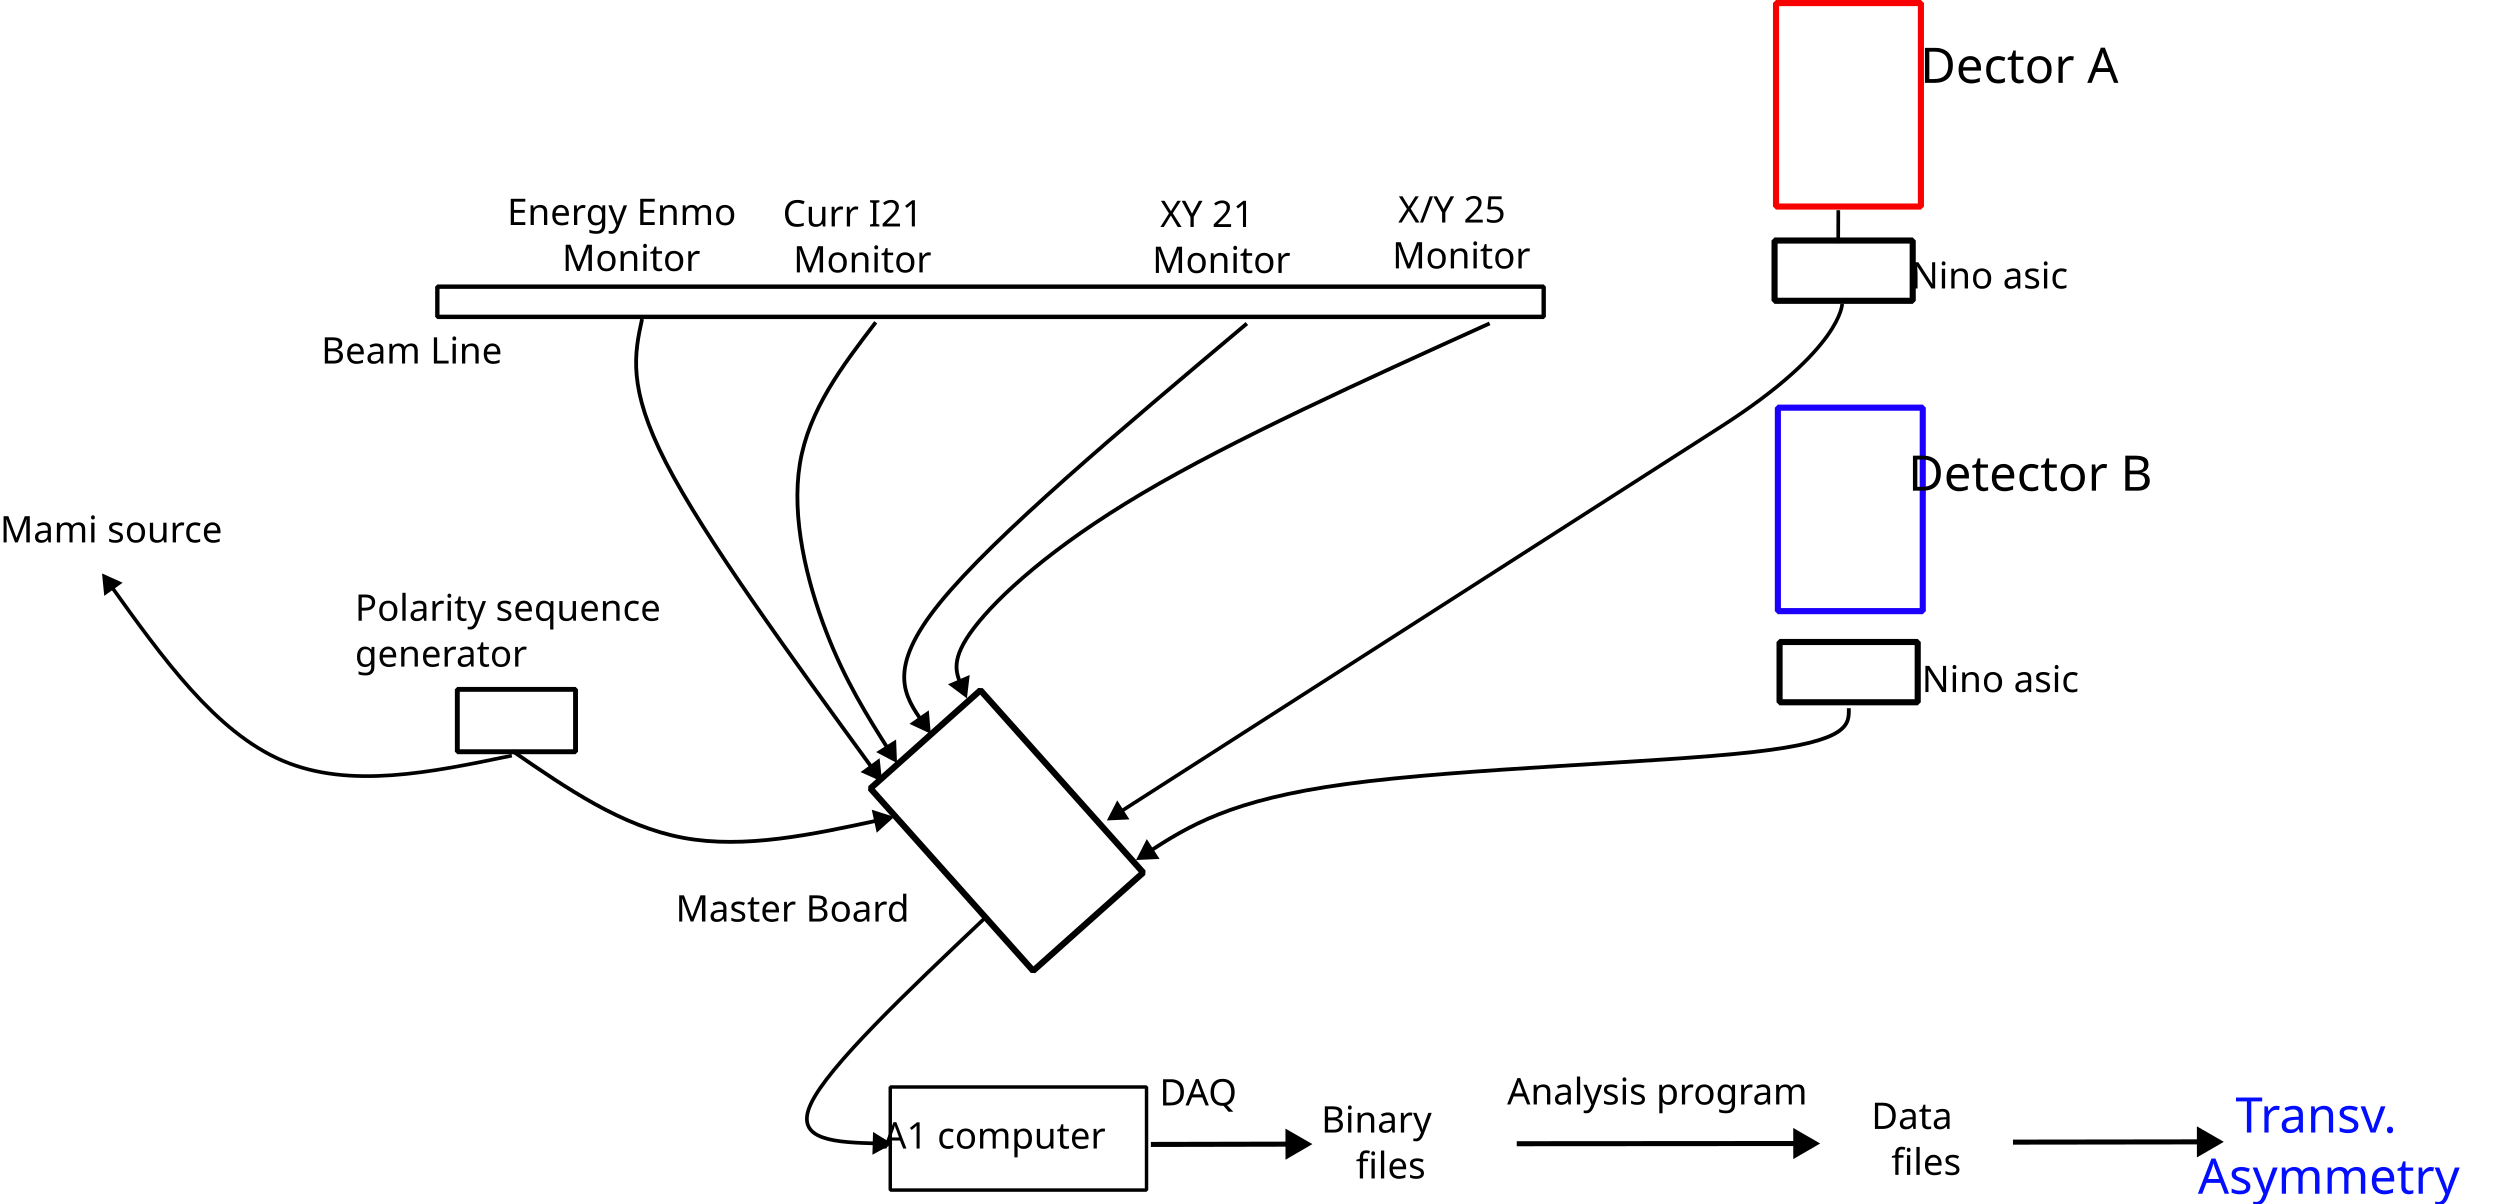
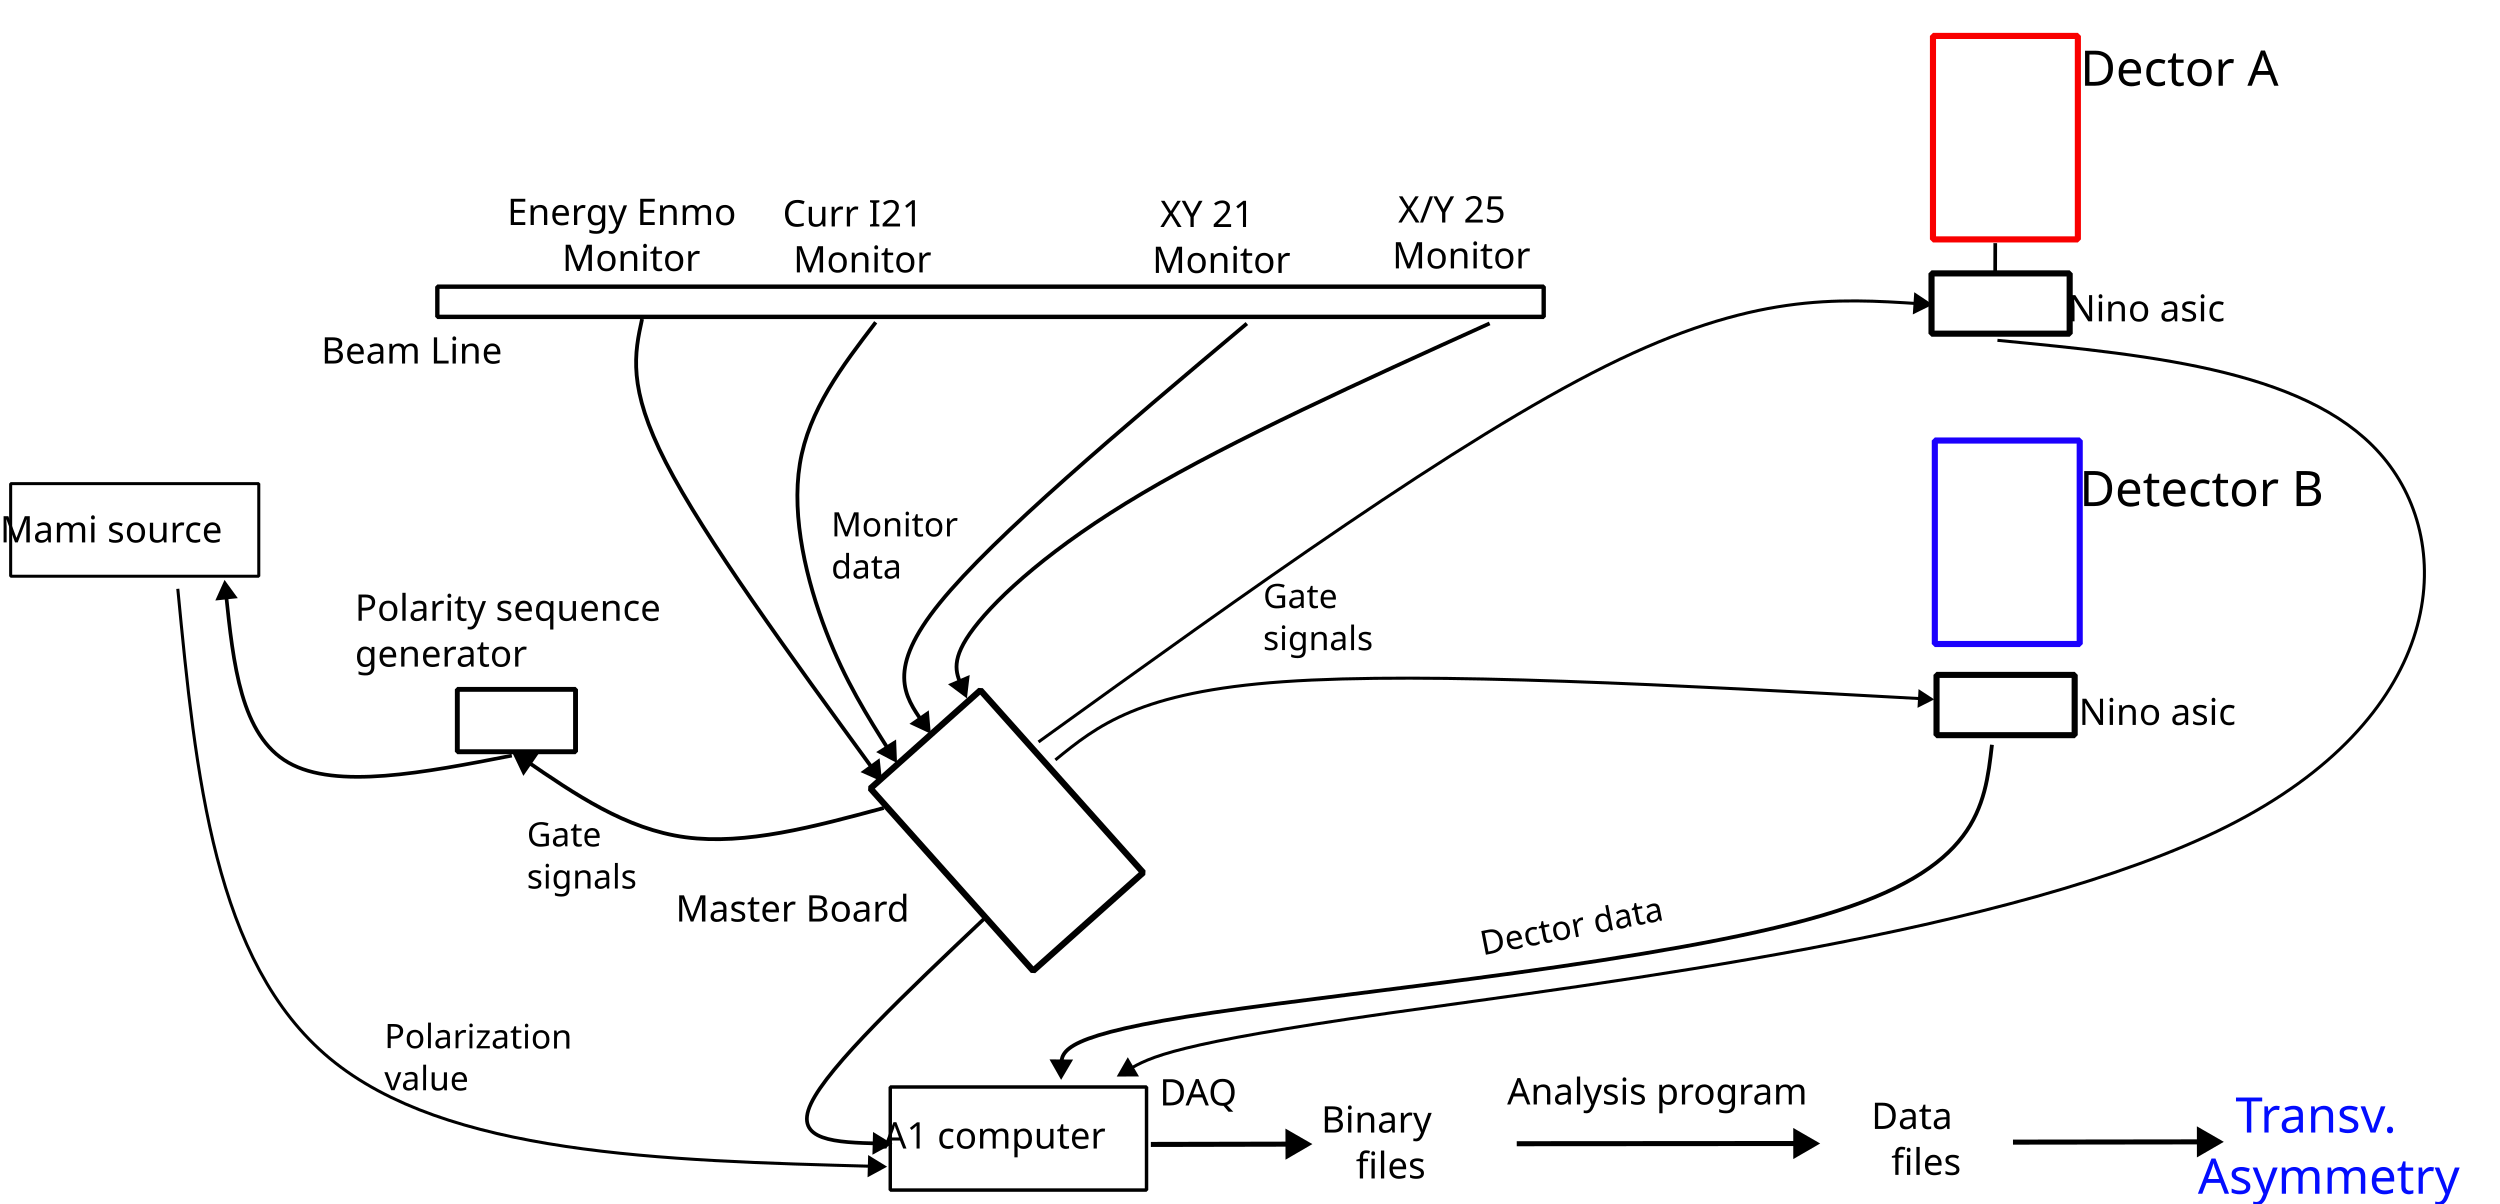
<svg xmlns="http://www.w3.org/2000/svg" width="204.258mm" height="98.361mm" viewBox="0 0 204.258 98.361" version="1.1" id="svg5">
  <defs id="defs2">
+     <marker style="overflow:visible" id="marker4426" refX="0" refY="0" orient="auto-start-reverse" markerWidth="5.324" markerHeight="6.155" viewBox="0 0 5.324 6.155" preserveAspectRatio="xMidYMid">
+       <path transform="scale(0.5)" style="fill:context-stroke;fill-rule:evenodd;stroke:context-stroke;stroke-width:1pt" d="M 5.77,0 -2.88,5 V -5 Z" id="path4424" />
+     </marker>
+     <marker style="overflow:visible" id="marker1268" refX="0" refY="0" orient="auto-start-reverse" markerWidth="6.324" markerHeight="7.311" viewBox="0 0 5.324 6.155" preserveAspectRatio="xMidYMid">
+       <path transform="scale(0.5)" style="fill:context-stroke;fill-rule:evenodd;stroke:context-stroke;stroke-width:1pt" d="M 5.77,0 -2.88,5 V -5 Z" id="path1266" />
+     </marker>
    <marker style="overflow:visible" id="marker3452" refX="0" refY="0" orient="auto-start-reverse" markerWidth="5.324" markerHeight="6.155" viewBox="0 0 5.324 6.155" preserveAspectRatio="xMidYMid">
      <path transform="scale(0.5)" style="fill:context-stroke;fill-rule:evenodd;stroke:context-stroke;stroke-width:1pt" d="M 5.77,0 -2.88,5 V -5 Z" id="path3450" />
    </marker>
    <marker style="overflow:visible" id="marker2449" refX="0" refY="0" orient="auto-start-reverse" markerWidth="5.324" markerHeight="6.155" viewBox="0 0 5.324 6.155" preserveAspectRatio="xMidYMid">
      <path transform="scale(0.5)" style="fill:context-stroke;fill-rule:evenodd;stroke:context-stroke;stroke-width:1pt" d="M 5.77,0 -2.88,5 V -5 Z" id="path2447" />
    </marker>
    <marker style="overflow:visible" id="TriangleStart" refX="0" refY="0" orient="auto-start-reverse" markerWidth="5.324" markerHeight="6.155" viewBox="0 0 5.324 6.155" preserveAspectRatio="xMidYMid">
      <path transform="scale(0.5)" style="fill:context-stroke;fill-rule:evenodd;stroke:context-stroke;stroke-width:1pt" d="M 5.77,0 -2.88,5 V -5 Z" id="path135" />
    </marker>
  </defs>
  <g id="layer1" transform="translate(-4.609642,-2.846545)">
-     <rect style="fill:none;stroke:#f90000;stroke-width:0.5;stroke-linejoin:bevel;stroke-miterlimit:0.2;stroke-dasharray:none;stroke-opacity:1" id="rect947" width="11.838" height="16.624" x="149.716" y="3.097" />
-     <rect style="fill:none;stroke:#1b00fd;stroke-width:0.5;stroke-linejoin:bevel;stroke-miterlimit:0.2;stroke-dasharray:none;stroke-opacity:1" id="rect947-3" width="11.838" height="16.624" x="149.867" y="36.155" />
+     <rect style="fill:none;stroke:#f90000;stroke-width:0.5;stroke-linejoin:bevel;stroke-miterlimit:0.2;stroke-dasharray:none;stroke-opacity:1" id="rect947" width="11.838" height="16.624" x="162.54" y="5.783" />
+     <rect style="fill:none;stroke:#1b00fd;stroke-width:0.5;stroke-linejoin:bevel;stroke-miterlimit:0.2;stroke-dasharray:none;stroke-opacity:1" id="rect947-3" width="11.838" height="16.624" x="162.691" y="38.841" />
    <rect style="fill:none;stroke:#000000;stroke-width:0.357;stroke-linejoin:bevel;stroke-miterlimit:0.2;stroke-dasharray:none;stroke-dashoffset:0" id="rect985" width="90.393" height="2.468" x="40.341" y="26.267" />
    <rect style="fill:none;stroke:#000000;stroke-width:0.513;stroke-linejoin:bevel;stroke-miterlimit:0.2;stroke-dasharray:none;stroke-dashoffset:0;stroke-opacity:1" id="rect1821" width="19.97" height="12.048" x="100.608" y="-23.749" transform="rotate(48.24806)" />
-     <rect style="fill:none;stroke:#000000;stroke-width:0.5;stroke-linejoin:bevel;stroke-miterlimit:0.2;stroke-dasharray:none;stroke-dashoffset:0;stroke-opacity:1" id="rect2041" width="11.287" height="4.924" x="149.597" y="22.498" />
-     <rect style="fill:none;stroke:#000000;stroke-width:0.5;stroke-linejoin:bevel;stroke-miterlimit:0.2;stroke-dasharray:none;stroke-dashoffset:0;stroke-opacity:1" id="rect2041-6" width="11.287" height="4.924" x="150.006" y="55.301" />
-     <path style="fill:none;stroke:#000000;stroke-width:0.3;stroke-linejoin:bevel;stroke-miterlimit:0.2;stroke-dasharray:none;stroke-dashoffset:0;stroke-opacity:1" d="m 154.805,20.023 c -0.003,0.895 -0.006,1.79 -0.009,2.685" id="path2085" />
-     <path style="fill:none;stroke:#000000;stroke-width:0.3;stroke-linejoin:bevel;stroke-miterlimit:0.2;stroke-dasharray:none;stroke-dashoffset:0;stroke-opacity:1;marker-end:url(#TriangleStart)" d="m 155.121,27.671 c 0,0 -0.006,3.689 -9.868,10.013 -9.862,6.324 -29.586,18.972 -49.311,31.62" id="path2097" />
-     <path style="fill:none;stroke:#000000;stroke-width:0.313;stroke-linejoin:bevel;stroke-miterlimit:0.2;stroke-dasharray:none;stroke-dashoffset:0;stroke-opacity:1;marker-end:url(#TriangleStart)" d="m 155.662,60.707 c 0.032,1.347 0.065,2.695 -7.806,3.582 -7.871,0.887 -23.644,1.315 -33.21,2.609 -9.566,1.294 -12.925,3.454 -16.284,5.615" id="path2403" />
+     <rect style="fill:none;stroke:#000000;stroke-width:0.5;stroke-linejoin:bevel;stroke-miterlimit:0.2;stroke-dasharray:none;stroke-dashoffset:0;stroke-opacity:1" id="rect2041" width="11.287" height="4.924" x="162.421" y="25.185" />
+     <rect style="fill:none;stroke:#000000;stroke-width:0.5;stroke-linejoin:bevel;stroke-miterlimit:0.2;stroke-dasharray:none;stroke-dashoffset:0;stroke-opacity:1" id="rect2041-6" width="11.287" height="4.924" x="162.83" y="57.988" />
+     <path style="fill:none;stroke:#000000;stroke-width:0.3;stroke-linejoin:bevel;stroke-miterlimit:0.2;stroke-dasharray:none;stroke-dashoffset:0;stroke-opacity:1" d="m 167.629,22.709 c -0.003,0.895 -0.006,1.79 -0.009,2.685" id="path2085" />
+     <path style="fill:none;stroke:#000000;stroke-width:0.313;stroke-linejoin:bevel;stroke-miterlimit:0.2;stroke-dasharray:none;stroke-dashoffset:0;stroke-opacity:1;marker-end:url(#TriangleStart)" d="m 167.359,63.697 c -0.584,5.098 -1.168,10.196 -13.837,13.935 -12.669,3.739 -37.421,6.118 -49.804,7.947 -12.382,1.829 -12.392,3.107 -12.402,4.385" id="path2403" />
    <path style="fill:none;stroke:#000000;stroke-width:0.313;stroke-linejoin:bevel;stroke-miterlimit:0.2;stroke-dasharray:none;stroke-dashoffset:0;stroke-opacity:1;marker-end:url(#marker2449)" d="m 57.069,28.909 c -0.608,2.787 -1.215,5.574 1.944,11.724 3.159,6.151 10.085,15.665 17.011,25.178" id="path2437" />
    <path style="fill:none;stroke:#000000;stroke-width:0.313;stroke-linejoin:bevel;stroke-miterlimit:0.2;stroke-dasharray:none;stroke-dashoffset:0;stroke-opacity:1;marker-end:url(#marker2449)" d="M 106.481,29.281 C 96.145,37.975 85.808,46.668 81.398,52.103 c -4.41,5.435 -2.893,7.61 -1.376,9.785" id="path2541" />
    <path style="fill:none;stroke:#000000;stroke-width:0.313;stroke-linejoin:bevel;stroke-miterlimit:0.2;stroke-dasharray:none;stroke-dashoffset:0;stroke-opacity:1;marker-end:url(#marker2449)" d="M 126.317,29.27 C 115.85,34.011 105.383,38.753 97.959,43.144 90.534,47.536 86.153,51.577 84.195,54.142 82.238,56.707 82.704,57.796 83.171,58.884" id="path2613" />
-     <text xml:space="preserve" style="font-size:4px;font-family:sans-serif;-inkscape-font-specification:sans-serif;text-align:center;text-anchor:middle;fill:#000000;fill-opacity:1;stroke:none;stroke-width:0.313;stroke-linejoin:bevel;stroke-miterlimit:0.2;stroke-dasharray:none;stroke-dashoffset:0;stroke-opacity:1" x="172.197" y="9.618" id="text2922">
-       <tspan id="tspan2920" style="font-size:4px;fill:#000000;fill-opacity:1;stroke:none;stroke-width:0.313" x="172.197" y="9.618">Dector A</tspan>
+     <text xml:space="preserve" style="font-size:4px;font-family:sans-serif;-inkscape-font-specification:sans-serif;text-align:center;text-anchor:middle;fill:#000000;fill-opacity:1;stroke:none;stroke-width:0.313;stroke-linejoin:bevel;stroke-miterlimit:0.2;stroke-dasharray:none;stroke-dashoffset:0;stroke-opacity:1" x="185.278" y="9.849" id="text2922">
+       <tspan id="tspan2920" style="font-size:4px;fill:#000000;fill-opacity:1;stroke:none;stroke-width:0.313" x="185.278" y="9.849">Dector A</tspan>
    </text>
-     <text xml:space="preserve" style="font-size:4px;font-family:sans-serif;-inkscape-font-specification:sans-serif;text-align:center;text-anchor:middle;fill:#000000;fill-opacity:1;stroke:none;stroke-width:0.313;stroke-linejoin:bevel;stroke-miterlimit:0.2;stroke-dasharray:none;stroke-dashoffset:0;stroke-opacity:1" x="173.089" y="42.938" id="text3028">
-       <tspan id="tspan3026" style="font-size:4px;stroke-width:0.313" x="173.089" y="42.938">Detector B</tspan>
+     <text xml:space="preserve" style="font-size:4px;font-family:sans-serif;-inkscape-font-specification:sans-serif;text-align:center;text-anchor:middle;fill:#000000;fill-opacity:1;stroke:none;stroke-width:0.313;stroke-linejoin:bevel;stroke-miterlimit:0.2;stroke-dasharray:none;stroke-dashoffset:0;stroke-opacity:1" x="187.082" y="44.195" id="text3028">
+       <tspan id="tspan3026" style="font-size:4px;stroke-width:0.313" x="187.082" y="44.195">Detector B</tspan>
    </text>
    <text xml:space="preserve" style="font-size:3px;font-family:sans-serif;-inkscape-font-specification:sans-serif;text-align:center;text-anchor:middle;fill:#000000;fill-opacity:1;stroke:none;stroke-width:0.313;stroke-linejoin:bevel;stroke-miterlimit:0.2;stroke-dasharray:none;stroke-dashoffset:0;stroke-opacity:1" x="172.695" y="26.972" id="text3032">
      <tspan id="tspan3030" style="font-size:3px;stroke-width:0.313" x="172.695" y="26.972" />
    </text>
-     <text xml:space="preserve" style="font-size:3px;font-family:sans-serif;-inkscape-font-specification:sans-serif;text-align:center;text-anchor:middle;fill:#000000;fill-opacity:1;stroke:none;stroke-width:0.313;stroke-linejoin:bevel;stroke-miterlimit:0.2;stroke-dasharray:none;stroke-dashoffset:0;stroke-opacity:1" x="169.016" y="26.416" id="text3036">
-       <tspan id="tspan3034" style="stroke-width:0.313" x="169.493" y="26.416">Nino asic </tspan>
+     <text xml:space="preserve" style="font-size:3px;font-family:sans-serif;-inkscape-font-specification:sans-serif;text-align:center;text-anchor:middle;fill:#000000;fill-opacity:1;stroke:none;stroke-width:0.313;stroke-linejoin:bevel;stroke-miterlimit:0.2;stroke-dasharray:none;stroke-dashoffset:0;stroke-opacity:1" x="181.84" y="29.102" id="text3036">
+       <tspan id="tspan3034" style="stroke-width:0.313" x="182.317" y="29.102">Nino asic </tspan>
    </text>
-     <text xml:space="preserve" style="font-size:3px;font-family:sans-serif;-inkscape-font-specification:sans-serif;text-align:center;text-anchor:middle;fill:#000000;fill-opacity:1;stroke:none;stroke-width:0.313;stroke-linejoin:bevel;stroke-miterlimit:0.2;stroke-dasharray:none;stroke-dashoffset:0;stroke-opacity:1" x="169.993" y="59.389" id="text3040">
-       <tspan id="tspan3038" style="stroke-width:0.313" x="169.993" y="59.389">Nino asic</tspan>
+     <text xml:space="preserve" style="font-size:3px;font-family:sans-serif;-inkscape-font-specification:sans-serif;text-align:center;text-anchor:middle;fill:#000000;fill-opacity:1;stroke:none;stroke-width:0.313;stroke-linejoin:bevel;stroke-miterlimit:0.2;stroke-dasharray:none;stroke-dashoffset:0;stroke-opacity:1" x="182.817" y="62.075" id="text3040">
+       <tspan id="tspan3038" style="stroke-width:0.313" x="182.817" y="62.075">Nino asic</tspan>
    </text>
    <text xml:space="preserve" style="font-size:3px;font-family:sans-serif;-inkscape-font-specification:sans-serif;text-align:center;text-anchor:middle;fill:#000000;fill-opacity:1;stroke:none;stroke-width:0.313;stroke-linejoin:bevel;stroke-miterlimit:0.2;stroke-dasharray:none;stroke-dashoffset:0;stroke-opacity:1" x="40.204" y="32.548" id="text3044">
      <tspan id="tspan3042" style="stroke-width:0.313" x="40.204" y="32.548">Beam Line</tspan>
    </text>
    <text xml:space="preserve" style="font-size:3px;font-family:sans-serif;-inkscape-font-specification:sans-serif;text-align:center;text-anchor:middle;fill:#000000;fill-opacity:1;stroke:none;stroke-width:0.313;stroke-linejoin:bevel;stroke-miterlimit:0.2;stroke-dasharray:none;stroke-dashoffset:0;stroke-opacity:1" x="106.353" y="21.396" id="text3048">
      <tspan id="tspan3046" style="stroke-width:0.313" x="106.353" y="21.396">XY 21 </tspan>
      <tspan style="stroke-width:0.313" x="106.353" y="25.146" id="tspan3050">Monitor</tspan>
    </text>
    <text xml:space="preserve" style="font-size:3px;font-family:sans-serif;-inkscape-font-specification:sans-serif;text-align:center;text-anchor:middle;fill:#000000;fill-opacity:1;stroke:none;stroke-width:0.313;stroke-linejoin:bevel;stroke-miterlimit:0.2;stroke-dasharray:none;stroke-dashoffset:0;stroke-opacity:1" x="125.961" y="21.028" id="text3054">
      <tspan id="tspan3052" style="stroke-width:0.313" x="125.961" y="21.028">X/Y 25</tspan>
      <tspan style="stroke-width:0.313" x="125.961" y="24.778" id="tspan3058">Monitor</tspan>
    </text>
    <text xml:space="preserve" style="font-size:3px;font-family:sans-serif;-inkscape-font-specification:sans-serif;text-align:center;text-anchor:middle;fill:#000000;fill-opacity:1;stroke:none;stroke-width:0.313;stroke-linejoin:bevel;stroke-miterlimit:0.2;stroke-dasharray:none;stroke-dashoffset:0;stroke-opacity:1" x="58.132" y="21.229" id="text3064">
      <tspan id="tspan3062" style="stroke-width:0.313" x="58.132" y="21.229">Energy Enmo</tspan>
      <tspan style="stroke-width:0.313" x="58.132" y="24.979" id="tspan3066">Monitor</tspan>
    </text>
    <path style="fill:none;fill-opacity:1;stroke:#000000;stroke-width:0.313;stroke-linejoin:bevel;stroke-miterlimit:0.2;stroke-dasharray:none;stroke-dashoffset:0;stroke-opacity:1;marker-end:url(#marker2449)" d="m 76.158,29.18 c -2.738,3.579 -5.477,7.158 -6.196,11.563 -0.719,4.405 0.581,9.635 2.141,13.69 1.56,4.055 3.381,6.936 5.201,9.816" id="path3068" />
    <text xml:space="preserve" style="font-size:3px;font-family:sans-serif;-inkscape-font-specification:sans-serif;text-align:center;text-anchor:middle;fill:none;fill-opacity:1;stroke:none;stroke-width:0.313;stroke-linejoin:bevel;stroke-miterlimit:0.2;stroke-dasharray:none;stroke-dashoffset:0;stroke-opacity:1" x="72.217" y="23.06" id="text3124">
      <tspan id="tspan3122" style="stroke:none;stroke-width:0.313" x="72.217" y="23.06" />
    </text>
    <text xml:space="preserve" style="font-size:3px;font-family:sans-serif;-inkscape-font-specification:sans-serif;text-align:center;text-anchor:middle;fill:#000000;fill-opacity:1;stroke:none;stroke-width:0.313;stroke-linejoin:bevel;stroke-miterlimit:0.2;stroke-dasharray:none;stroke-dashoffset:0;stroke-opacity:1" x="77.018" y="21.351" id="text3180">
      <tspan id="tspan3178" style="fill:#000000;fill-opacity:1;stroke-width:0.313" x="77.018" y="21.351">Curr I21</tspan>
      <tspan style="fill:#000000;fill-opacity:1;stroke-width:0.313" x="77.018" y="25.101" id="tspan3182">Monitor</tspan>
    </text>
    <text xml:space="preserve" style="font-size:3px;font-family:sans-serif;-inkscape-font-specification:sans-serif;text-align:center;text-anchor:middle;fill:#000000;fill-opacity:1;stroke:none;stroke-width:0.313;stroke-linejoin:bevel;stroke-miterlimit:0.2;stroke-dasharray:none;stroke-dashoffset:0;stroke-opacity:1" x="71.311" y="78.141" id="text3188">
      <tspan id="tspan3186" style="stroke-width:0.313" x="71.311" y="78.141">Master Board</tspan>
    </text>
    <text xml:space="preserve" style="font-size:3px;font-family:sans-serif;-inkscape-font-specification:sans-serif;text-align:center;text-anchor:middle;fill:#000000;fill-opacity:1;stroke:none;stroke-width:0.313;stroke-linejoin:bevel;stroke-miterlimit:0.2;stroke-dasharray:none;stroke-dashoffset:0;stroke-opacity:1" x="15.648" y="47.165" id="text3194">
      <tspan style="fill:#000000;fill-opacity:1;stroke:none;stroke-width:0.313" x="15.648" y="47.165" id="tspan3196">Mami source</tspan>
    </text>
-     <path style="fill:none;fill-opacity:1;stroke:#000000;stroke-width:0.313;stroke-linejoin:bevel;stroke-miterlimit:0.2;stroke-dasharray:none;stroke-dashoffset:0;stroke-opacity:1;marker-end:url(#marker2449)" d="m 46.485,64.212 c 4.462,3.075 8.924,6.15 13.939,7.085 5.016,0.936 10.586,-0.268 16.155,-1.471" id="path3214" />
+     <path style="fill:none;fill-opacity:1;stroke:#000000;stroke-width:0.313;stroke-linejoin:bevel;stroke-miterlimit:0.2;stroke-dasharray:none;stroke-dashoffset:0;stroke-opacity:1;marker-start:url(#marker1268)" d="m 47.476,64.922 c 4.131,2.838 8.263,5.677 13.152,6.333 4.89,0.656 10.538,-0.869 16.186,-2.394" id="path3214" />
    <rect style="fill:none;fill-opacity:1;stroke:#000000;stroke-width:0.282;stroke-linejoin:bevel;stroke-miterlimit:0.2;stroke-dasharray:none;stroke-dashoffset:0;stroke-opacity:1" id="rect3264" width="20.938" height="8.418" x="77.347" y="91.659" />
    <path style="fill:none;fill-opacity:1;stroke:#000000;stroke-width:0.303;stroke-linejoin:bevel;stroke-miterlimit:0.2;stroke-dasharray:none;stroke-dashoffset:0;stroke-opacity:1;marker-end:url(#marker2449)" d="m 85.048,77.881 c -6.376,6.04 -12.752,12.08 -14.185,15.146 -1.433,3.066 2.078,3.157 5.588,3.248" id="path3266" />
    <path style="fill:none;fill-opacity:1;stroke:#000000;stroke-width:0.413;stroke-linejoin:bevel;stroke-miterlimit:0.2;stroke-dasharray:none;stroke-dashoffset:0;stroke-opacity:1;marker-end:url(#marker3452)" d="m 98.639,96.351 c 3.911,-0.008 7.821,-0.016 11.731,-0.025" id="path3282" />
    <path style="fill:none;fill-opacity:1;stroke:#000000;stroke-width:0.413;stroke-linejoin:bevel;stroke-miterlimit:0.2;stroke-dasharray:none;stroke-dashoffset:0;stroke-opacity:1;marker-end:url(#marker2449)" d="m 128.533,96.292 c 7.775,-0.006 15.549,-0.011 23.324,-0.017" id="path3298" />
    <text xml:space="preserve" style="font-size:3px;font-family:sans-serif;-inkscape-font-specification:sans-serif;text-align:center;text-anchor:middle;fill:#000000;fill-opacity:1;stroke:none;stroke-width:0.313;stroke-linejoin:bevel;stroke-miterlimit:0.2;stroke-dasharray:none;stroke-dashoffset:0;stroke-opacity:1" x="87.723" y="96.689" id="text3316">
      <tspan id="tspan3314" style="fill:#000000;fill-opacity:1;stroke:none;stroke-width:0.313" x="88.199" y="96.689">A1 computer </tspan>
    </text>
    <text xml:space="preserve" style="font-size:3px;font-family:sans-serif;-inkscape-font-specification:sans-serif;text-align:center;text-anchor:middle;fill:#000000;fill-opacity:1;stroke:none;stroke-width:0.313;stroke-linejoin:bevel;stroke-miterlimit:0.2;stroke-dasharray:none;stroke-dashoffset:0;stroke-opacity:1" x="141.966" y="93.087" id="text3414">
      <tspan id="tspan3412" style="stroke-width:0.313" x="141.966" y="93.087">Analysis program</tspan>
    </text>
    <text xml:space="preserve" style="font-size:3px;font-family:sans-serif;-inkscape-font-specification:sans-serif;text-align:center;text-anchor:middle;fill:#000000;fill-opacity:1;stroke:none;stroke-width:0.413;stroke-linejoin:bevel;stroke-miterlimit:0.2;stroke-dasharray:none;stroke-dashoffset:0;stroke-opacity:1" x="104.458" y="93.164" id="text3568">
      <tspan id="tspan3566" style="stroke-width:0.413" x="104.458" y="93.164">DAQ</tspan>
    </text>
    <text xml:space="preserve" style="font-size:3px;font-family:sans-serif;-inkscape-font-specification:sans-serif;text-align:center;text-anchor:middle;fill:#000000;fill-opacity:1;stroke:none;stroke-width:0.413;stroke-linejoin:bevel;stroke-miterlimit:0.2;stroke-dasharray:none;stroke-dashoffset:0;stroke-opacity:1" x="120.19" y="95.379" id="text3572">
      <tspan id="tspan3570" style="stroke-width:0.413" x="120.19" y="95.379">Binary </tspan>
      <tspan style="stroke-width:0.413" x="120.19" y="99.129" id="tspan3574">files</tspan>
    </text>
    <text xml:space="preserve" style="font-size:3px;font-family:sans-serif;-inkscape-font-specification:sans-serif;text-align:center;text-anchor:middle;fill:#000000;fill-opacity:1;stroke:none;stroke-width:0.413;stroke-linejoin:bevel;stroke-miterlimit:0.2;stroke-dasharray:none;stroke-dashoffset:0;stroke-opacity:1" x="163.549" y="95.086" id="text3578">
      <tspan id="tspan3576" style="stroke-width:0.413" x="163.549" y="95.086">Data</tspan>
      <tspan style="stroke-width:0.413" x="163.549" y="98.836" id="tspan3580"> files</tspan>
    </text>
    <path style="fill:none;fill-opacity:1;stroke:#000000;stroke-width:0.413;stroke-linejoin:bevel;stroke-miterlimit:0.2;stroke-dasharray:none;stroke-dashoffset:0;stroke-opacity:1;marker-end:url(#marker3452)" d="m 169.077,96.162 c 5.253,-0.007 10.506,-0.015 15.758,-0.022" id="path3592" />
    <text xml:space="preserve" style="font-size:4px;font-family:sans-serif;-inkscape-font-specification:sans-serif;text-align:center;text-anchor:middle;fill:#030dff;fill-opacity:1;stroke:none;stroke-width:0.413;stroke-linejoin:bevel;stroke-miterlimit:0.2;stroke-dasharray:none;stroke-dashoffset:0;stroke-opacity:1" x="197.476" y="95.376" id="text3664">
      <tspan id="tspan3662" style="font-size:4px;fill:#030dff;fill-opacity:1;stroke:none;stroke-width:0.413" x="197.476" y="95.376">Transv.</tspan>
      <tspan style="font-size:4px;fill:#030dff;fill-opacity:1;stroke:none;stroke-width:0.413" x="197.476" y="100.376" id="tspan3666">Asymmetry</tspan>
    </text>
    <rect style="fill:none;fill-opacity:1;stroke:#000000;stroke-width:0.4;stroke-linejoin:bevel;stroke-miterlimit:0.2;stroke-dasharray:none;stroke-opacity:1" id="rect395" width="9.659" height="5.096" x="41.974" y="59.169" />
-     <path style="fill:none;fill-opacity:1;stroke:#000000;stroke-width:0.3;stroke-linejoin:bevel;stroke-miterlimit:0.2;stroke-dasharray:none;stroke-opacity:1;marker-end:url(#marker3452)" d="M 46.428,64.584 C 39.803,65.96 33.178,67.336 27.701,64.999 22.224,62.663 17.896,56.613 13.567,50.563" id="path1433" />
+     <path style="fill:none;fill-opacity:1;stroke:#000000;stroke-width:0.3;stroke-linejoin:bevel;stroke-miterlimit:0.2;stroke-dasharray:none;stroke-opacity:1;marker-end:url(#marker3452)" d="m 46.428,64.584 c -7.178,1.395 -14.356,2.79 -18.25,0.573 -3.894,-2.216 -4.504,-8.044 -5.113,-13.872" id="path1433" />
    <text xml:space="preserve" style="font-size:3.5px;font-family:sans-serif;-inkscape-font-specification:sans-serif;fill:#030303;fill-opacity:1;stroke:none;stroke-width:0.3;stroke-linejoin:bevel;stroke-miterlimit:0.2;stroke-dasharray:none;stroke-opacity:1" x="37.722" y="56.504" id="text1611">
      <tspan id="tspan1609" style="fill:#030303;fill-opacity:1;stroke:none;stroke-width:0.3" x="37.722" y="56.504" />
    </text>
    <text xml:space="preserve" style="font-size:3px;font-family:sans-serif;-inkscape-font-specification:sans-serif;fill:#030303;fill-opacity:1;stroke:none;stroke-width:0.3;stroke-linejoin:bevel;stroke-miterlimit:0.2;stroke-dasharray:none;stroke-opacity:1" x="33.606" y="53.563" id="text2071">
      <tspan id="tspan2069" style="font-size:3px;stroke-width:0.3" x="33.606" y="53.563">Polarity sequence</tspan>
      <tspan style="font-size:3px;stroke-width:0.3" x="33.606" y="57.313" id="tspan2073">generator</tspan>
    </text>
+     <path style="fill:none;stroke:#000000;stroke-width:0.249;stroke-linejoin:bevel;stroke-miterlimit:0.2;stroke-dasharray:none;stroke-opacity:1;marker-end:url(#marker1268)" d="m 19.135,50.954 c 1.473,15.258 2.946,30.514 12.43,38.379 9.485,7.864 26.98,8.335 44.475,8.807" id="path2196" />
+     <rect style="fill:none;stroke:#000000;stroke-width:0.249;stroke-linejoin:bevel;stroke-miterlimit:0.2;stroke-dasharray:none;stroke-opacity:1" id="rect2736" width="20.273" height="7.566" x="5.48" y="42.361" />
+     <path style="fill:none;stroke:#000000;stroke-width:0.249;stroke-linejoin:bevel;stroke-miterlimit:0.2;stroke-dasharray:none;stroke-opacity:1;marker-end:url(#marker1268)" d="M 89.458,63.466 C 106.641,51.09 123.824,38.714 135.827,32.747 147.83,26.78 154.652,27.222 161.474,27.663" id="path4314" />
+     <path style="fill:none;stroke:#000000;stroke-width:0.249;stroke-linejoin:bevel;stroke-miterlimit:0.2;stroke-dasharray:none;stroke-opacity:1;marker-end:url(#marker4426)" d="m 90.837,64.933 c 3.41,-2.779 6.82,-5.557 18.641,-6.389 11.821,-0.832 32.051,0.281 52.282,1.395" id="path4396" />
+     <text xml:space="preserve" style="font-size:2.75px;font-family:sans-serif;-inkscape-font-specification:sans-serif;fill:#000000;fill-opacity:1;stroke:none;stroke-width:0.249;stroke-linejoin:bevel;stroke-miterlimit:0.2;stroke-dasharray:none;stroke-opacity:1" x="107.854" y="52.428" id="text5378" transform="rotate(0.04848667)">
+       <tspan id="tspan5376" style="font-size:2.75px;fill:#000000;fill-opacity:1;stroke:none;stroke-width:0.249" x="107.854" y="52.428">Gate </tspan>
+       <tspan style="font-size:2.75px;fill:#000000;fill-opacity:1;stroke:none;stroke-width:0.249" x="107.854" y="55.865" id="tspan5804">signals</tspan>
+     </text>
+     <path style="fill:none;fill-opacity:1;stroke:#000000;stroke-width:0.249;stroke-linejoin:bevel;stroke-miterlimit:0.2;stroke-dasharray:none;stroke-opacity:1;marker-end:url(#marker1268)" d="m 167.807,30.652 c 13.013,1.257 26.026,2.515 31.822,9.935 5.796,7.42 4.375,21.002 -13.056,29.777 -17.431,8.775 -50.87,12.743 -68.508,15.26 -17.638,2.517 -19.472,3.583 -21.307,4.65" id="path5937" />
+     <text xml:space="preserve" style="font-size:2.75px;font-family:sans-serif;-inkscape-font-specification:sans-serif;fill:#000000;fill-opacity:1;stroke:none;stroke-width:0.249;stroke-linejoin:bevel;stroke-miterlimit:0.2;stroke-dasharray:none;stroke-opacity:1" x="107.98" y="103.437" id="text6258" transform="rotate(-11.01399)">
+       <tspan id="tspan6256" style="fill:#000000;fill-opacity:1;stroke:none;stroke-width:0.249" x="107.98" y="103.437">Dector data</tspan>
+     </text>
+     <text xml:space="preserve" style="font-size:2.75px;font-family:sans-serif;-inkscape-font-specification:sans-serif;fill:#000000;fill-opacity:1;stroke:none;stroke-width:0.249;stroke-linejoin:bevel;stroke-miterlimit:0.2;stroke-dasharray:none;stroke-opacity:1" x="47.72" y="71.957" id="text5378-3" transform="rotate(0.04848667)">
+       <tspan id="tspan5376-6" style="font-size:2.75px;fill:#000000;fill-opacity:1;stroke:none;stroke-width:0.249" x="47.72" y="71.957">Gate </tspan>
+       <tspan style="font-size:2.75px;fill:#000000;fill-opacity:1;stroke:none;stroke-width:0.249" x="47.72" y="75.395" id="tspan5804-7">signals</tspan>
+     </text>
+     <text xml:space="preserve" style="font-size:2.75px;font-family:sans-serif;-inkscape-font-specification:sans-serif;fill:#000000;fill-opacity:1;stroke:none;stroke-width:0.249;stroke-linejoin:bevel;stroke-miterlimit:0.2;stroke-dasharray:none;stroke-opacity:1" x="36.251" y="88.382" id="text6362" transform="rotate(0.1517326)">
+       <tspan id="tspan6360" style="stroke-width:0.249" x="36.251" y="88.382">Polarization</tspan>
+       <tspan style="stroke-width:0.249" x="36.251" y="91.819" id="tspan6364">value</tspan>
+     </text>
+     <text xml:space="preserve" style="font-size:2.75px;font-family:sans-serif;-inkscape-font-specification:sans-serif;fill:#000000;fill-opacity:1;stroke:none;stroke-width:0.249;stroke-linejoin:bevel;stroke-miterlimit:0.2;stroke-dasharray:none;stroke-opacity:1" x="72.524" y="46.67" id="text6368">
+       <tspan style="stroke-width:0.249" x="72.524" y="46.67" id="tspan6370">Monitor</tspan>
+       <tspan style="stroke-width:0.249" x="72.524" y="50.108" id="tspan6374">data</tspan>
+     </text>
  </g>
</svg>
